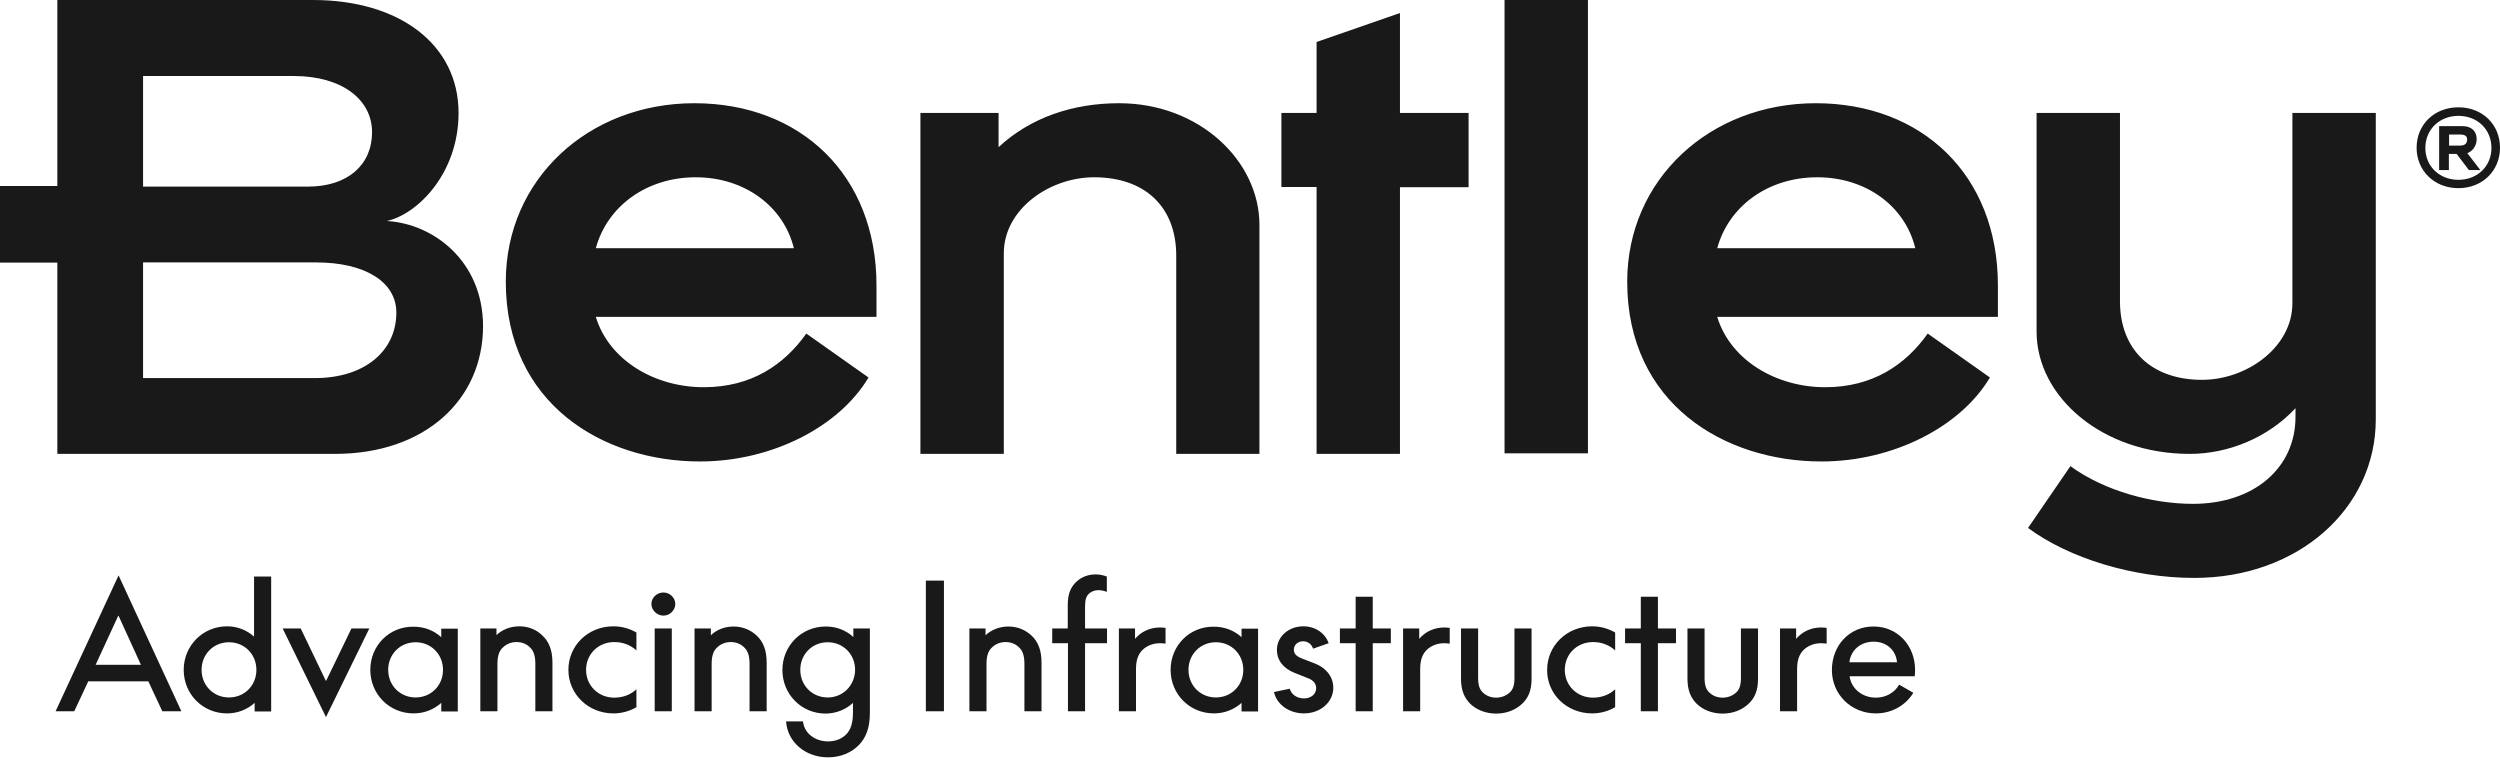
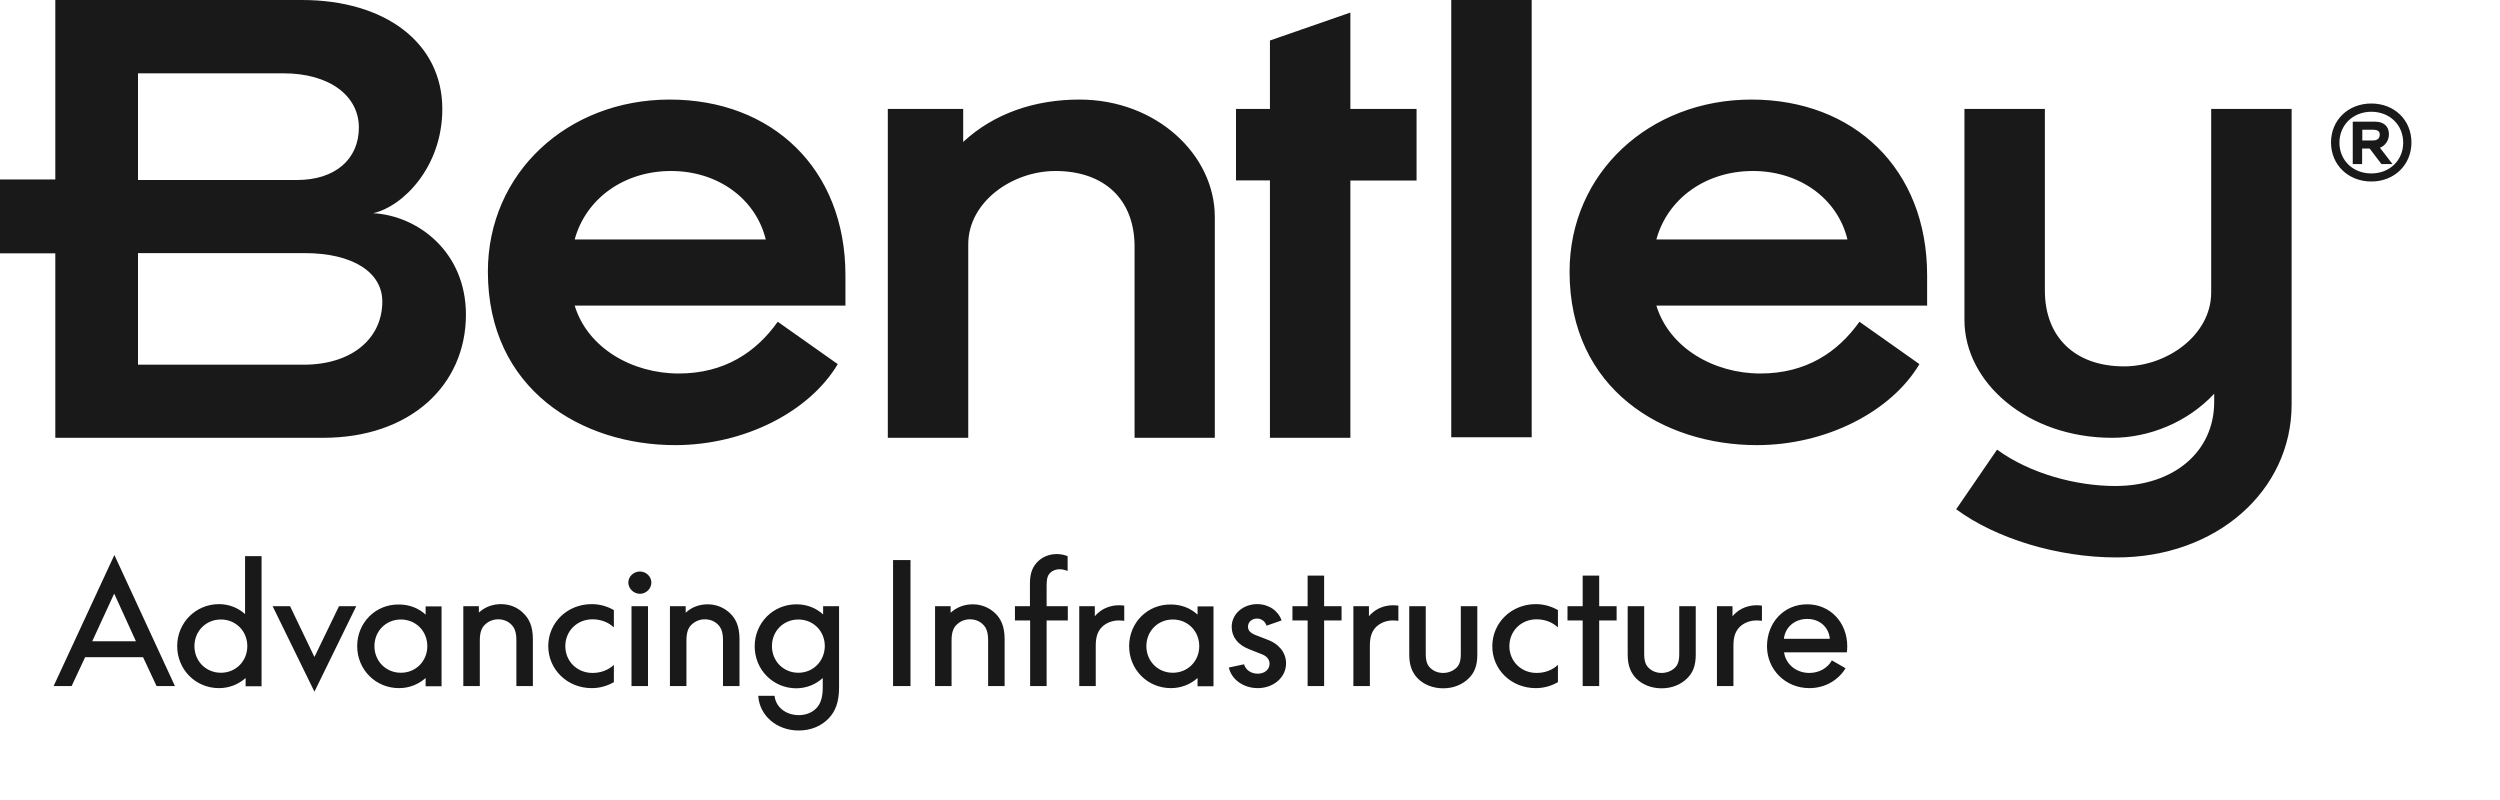
- <svg xmlns="http://www.w3.org/2000/svg" version="1.1" id="Layer_1" x="0px" y="0px" viewBox="0 0 1286.1 389.6" style="enable-background:new 0 0 1286.1 389.6;" xml:space="preserve">
+ <svg xmlns="http://www.w3.org/2000/svg" version="1.1" id="Layer_1" height="64" width="200" xml:space="preserve">
  <style type="text/css">
	.st0{fill:#19191A;}
</style>
-   <path class="st0" d="M951.4,340.7c0.7-6.2,5.7-10.6,12.5-10.6c6.7,0,11.5,4.5,12,10.6H951.4z M942.4,344.7  c0,12.4,9.8,22.3,22.6,22.3c8.3,0,15.4-4.2,19.3-10.6l-7.3-4.2c-2.2,4-6.7,6.7-12,6.7c-7,0-12.6-4.6-13.5-11h33.5  c0.1-1.1,0.2-2.1,0.2-3.2c0-12.7-9.1-22.4-21.3-22.4C951.6,322.2,942.4,331.9,942.4,344.7 M924,323.3h-8.3v42.6h8.8v-21.7  c0-5,1.3-7.8,3.4-9.9c2.1-2,5.2-3.4,8.9-3.4c1,0,1.9,0.1,2.9,0.2V323c-0.9-0.1-1.9-0.2-2.8-0.2c-4.6,0-8.7,1.7-11.6,4.5  c-0.5,0.4-0.9,0.9-1.3,1.4V323.3z M876.9,323.3h-8.8v25.9c0,6.1,1.8,9.8,4.6,12.7c3.2,3.2,8,5.2,13.5,5.2s10.2-2,13.5-5.2  c3-2.9,4.7-6.6,4.7-12.7v-25.9h-8.8v25.5c0,4-0.9,6-2.4,7.4c-1.7,1.6-4.2,2.7-7,2.7c-2.8,0-5.2-1-6.9-2.7c-1.5-1.4-2.4-3.5-2.4-7.4  V323.3z M730.1,323.3h-8.3v42.6h8.8v-21.7c0-5,1.3-7.8,3.4-9.9c2.1-2,5.2-3.4,8.9-3.4c1,0,1.9,0.1,2.9,0.2V323  c-0.9-0.1-1.9-0.2-2.8-0.2c-4.6,0-8.7,1.7-11.6,4.5c-0.5,0.4-0.9,0.9-1.3,1.4V323.3z M697.4,323.3h-8.1v7.6h8.1v35h8.8v-35h9.3v-7.6  h-9.3V307h-8.8V323.3z M611.4,344.6c0-8,6.1-14.2,14.1-14.2s14.1,6.2,14.1,14.2c0,8-6.1,14.2-14.1,14.2S611.4,352.6,611.4,344.6   M602.2,344.6c0,12.4,9.7,22.4,22.3,22.4c5.6,0,10.5-2.1,14.2-5.4v4.4h8.5v-42.6h-8.5v4.4c-3.7-3.4-8.6-5.4-14.2-5.4  C611.9,322.2,602.2,332.2,602.2,344.6 M583.9,323.3h-8.3v42.6h8.8v-21.7c0-5,1.3-7.8,3.4-9.9c2.1-2,5.2-3.4,8.9-3.4  c1,0,1.9,0.1,2.9,0.2V323c-0.9-0.1-1.8-0.2-2.8-0.2c-4.6,0-8.7,1.7-11.6,4.5c-0.5,0.4-0.9,0.9-1.3,1.4V323.3z M549.4,323.3h-8.1v7.6  h8.1v35h8.8v-35h11.3v-7.6h-11.3V312c0-3.7,0.7-5.3,1.9-6.5c1.1-1.1,3-1.9,4.9-1.9c1.7,0,3.1,0.4,4.4,0.9v-7.9  c-1.8-0.7-3.8-1.1-5.7-1.1c-4.1,0-7.5,1.4-10.1,3.9c-2.7,2.6-4.3,6-4.3,11.7V323.3z M507,323.3h-8.3v42.6h8.8v-24.4  c0-4.5,1.1-6.9,2.9-8.5c1.8-1.7,4.2-2.7,6.9-2.7c2.8,0,5.2,1,6.9,2.7c1.7,1.6,2.8,3.9,2.8,8.5v24.4h8.8v-25.1  c0-6.5-1.9-10.8-5.1-13.8c-3.1-2.9-7.2-4.7-11.9-4.7c-4.7,0-8.8,1.7-11.8,4.5V323.3z M485.6,298.7h-9.3v67.2h9.3V298.7z   M425.8,358.8c-8,0-14.1-6.2-14.1-14.2c0-8,6.1-14.2,14.1-14.2c8,0,14.1,6.2,14.1,14.2C439.8,352.6,433.7,358.8,425.8,358.8   M438.8,361.6v4.9c0,5.8-1.3,9-3.4,11.2c-2.3,2.4-5.6,3.7-9.4,3.7c-6.9,0-12.3-4.3-12.9-10.3h-8.7c0.6,10.3,9.6,18.5,21.6,18.5  c6.5,0,12.1-2.4,16-6.5c3.5-3.7,5.5-8.6,5.5-16.4v-43.4H439v4.4c-3.7-3.4-8.6-5.4-14.2-5.4c-12.6,0-22.3,10-22.3,22.4  c0,12.4,9.7,22.4,22.3,22.4C430.3,367,435.1,365,438.8,361.6 M365.6,323.3h-8.3v42.6h8.8v-24.4c0-4.5,1.1-6.9,2.9-8.5  c1.8-1.7,4.2-2.7,6.9-2.7c2.8,0,5.2,1,6.9,2.7c1.7,1.6,2.8,3.9,2.8,8.5v24.4h8.8v-25.1c0-6.5-1.9-10.8-5.1-13.8  c-3.1-2.9-7.2-4.7-11.9-4.7c-4.7,0-8.8,1.7-11.7,4.5V323.3z M345.6,323.3h-8.8v42.6h8.8V323.3z M335.1,310.7c0,3.2,2.9,6,6.2,6  c3.3,0,6.1-2.8,6.1-6c0-3.2-2.8-5.9-6.1-5.9C337.9,304.8,335.1,307.5,335.1,310.7 M292.4,344.6c0,12.4,10.1,22.4,23.2,22.4  c4.3,0,8.4-1.2,11.8-3.2v-9.2c-2.9,2.7-6.8,4.3-11.4,4.3c-8.2,0-14.5-6.2-14.5-14.3c0-8.1,6.3-14.3,14.5-14.3  c4.5,0,8.5,1.6,11.4,4.3v-9.2c-3.4-2-7.5-3.2-11.8-3.2C302.4,322.2,292.4,332.2,292.4,344.6 M199.7,344.6c0-8,6.1-14.2,14.1-14.2  c8,0,14.1,6.2,14.1,14.2c0,8-6.1,14.2-14.1,14.2C205.8,358.8,199.7,352.6,199.7,344.6 M190.5,344.6c0,12.4,9.7,22.4,22.3,22.4  c5.6,0,10.5-2.1,14.2-5.4v4.4h8.5v-42.6H227v4.4c-3.7-3.4-8.6-5.4-14.2-5.4C200.2,322.2,190.5,332.2,190.5,344.6 M154.7,323.3h-9.3  l22.3,45.6l22.3-45.6h-9.2l-13,26.9h-0.2L154.7,323.3z M103.7,344.6c0-8,6.1-14.2,14.1-14.2s14.1,6.2,14.1,14.2  c0,8-6.1,14.2-14.1,14.2S103.7,352.6,103.7,344.6 M94.5,344.6c0,12.4,9.7,22.4,22.3,22.4c5.6,0,10.5-2.1,14.2-5.4v4.4h8.5v-69.4  h-8.8v30.9c-3.7-3.3-8.5-5.3-13.9-5.3C104.3,322.2,94.5,332.2,94.5,344.6 M60.8,316.8H61L72.5,342H49.2L60.8,316.8z M61,296  l-32.4,69.9h9.6l7.2-15.4h30.9l7.2,15.4h9.8L61,296z M203.9,160.8c0,19.7-16.2,33.7-41.9,33.7H73.6V135h89  C188.1,135,203.9,145.2,203.9,160.8 M191.4,68c0,16.8-12.5,28-33,28H73.6V39.1h77.5C175.9,39.1,191.4,51.2,191.4,68 M199,113.7  c15.8-3.5,36.9-24.5,36.9-55.6C235.9,22.9,205.5,0,161,0H29.5v95.7H0v39.4h29.5v98.4h142.8c46.5,0,76.2-28,76.2-65.8  C248.4,134.1,222.7,115,199,113.7 M267.2,322.2c-4.7,0-8.8,1.7-11.8,4.5v-3.4h-8.3v42.6h8.8v-24.4c0-4.5,1.1-6.9,2.9-8.5  c1.8-1.7,4.2-2.7,6.9-2.7c2.8,0,5.2,1,6.9,2.7c1.7,1.6,2.8,3.9,2.8,8.5v24.4h8.8v-25.1c0-6.5-1.9-10.8-5.1-13.8  C276.1,324,272,322.2,267.2,322.2 M306.5,127.7c5.9-21.6,26.1-36.5,51.4-36.5c25.1,0,45.2,14.9,50.5,36.5H306.5z M306.5,163h144.4  v-16.2c0-56.9-39.2-93.7-93.7-93.7s-97,39.1-97,91.8c0,62.9,50.1,92.5,99.9,92.5c36.9,0,71.6-17.8,86.7-43.2l-32-22.6  c-11.5,16.2-28.4,27.6-52.8,27.6C337.1,199.2,313.4,185.6,306.5,163 M605,233.5h42.9V115.7c0-33-31-62.6-72.2-62.6  c-23.7,0-45.5,7.3-62,22.6V58.1h-40.2v175.4h42.9V130.3c0-22.6,23.4-39.1,46.5-39.1c26.1,0,42.2,15.2,42.2,40.3V233.5z M677.1,354  c0,3.1-2.7,5.3-6.3,5.3c-3.5,0-6.5-2-7.3-5l-8.1,1.7c1.3,6.3,7.7,11,15.4,11c8.5,0,15.1-5.8,15.1-13.2c0-6.2-4.4-10.5-9.3-12.4  l-6.7-2.6c-3.5-1.3-4.3-2.9-4.3-4.6c0-2.5,2.1-4.3,4.8-4.3c2.5,0,4.4,1.6,5.1,3.8l8-2.8c-1.7-5.1-6.8-8.7-13-8.7  c-7.6,0-13.6,5.3-13.6,12.1c0,5.4,3.3,9.6,9.2,11.9l6.8,2.7C675.6,349.9,677.1,351.7,677.1,354 M720.2,96.3h35.3V58.1h-35.3V6.7  l-42.9,14.9v36.5h-18.1v38.1h18.1v137.3h42.9V96.3z M776.7,356.2c-1.7,1.6-4.2,2.7-7,2.7c-2.8,0-5.2-1-6.9-2.7  c-1.5-1.4-2.4-3.5-2.4-7.4v-25.5h-8.8v25.9c0,6.1,1.8,9.8,4.6,12.7c3.2,3.2,8,5.2,13.5,5.2s10.2-2,13.5-5.2c3-2.9,4.7-6.6,4.7-12.7  v-25.9h-8.8v25.5C779.1,352.8,778.2,354.8,776.7,356.2 M774,233.2h42.9V0H774V233.2z M819.1,367c4.3,0,8.4-1.2,11.8-3.2v-9.2  c-2.9,2.7-6.8,4.3-11.4,4.3c-8.2,0-14.5-6.2-14.5-14.3c0-8.1,6.3-14.3,14.5-14.3c4.5,0,8.5,1.6,11.4,4.3v-9.2  c-3.4-2-7.5-3.2-11.8-3.2c-13.1,0-23.2,10-23.2,22.4C795.8,357,805.9,367,819.1,367 M844.1,323.3H836v7.6h8.1v35h8.8v-35h9.3v-7.6  h-9.3V307h-8.8V323.3z M883.4,127.7c5.9-21.6,26.1-36.5,51.5-36.5c25.1,0,45.2,14.9,50.4,36.5H883.4z M883.4,163h144.4v-16.2  c0-56.9-39.2-93.7-93.7-93.7c-54.4,0-97,39.1-97,91.8c0,62.9,50.1,92.5,99.9,92.5c36.9,0,71.6-17.8,86.7-43.2l-32-22.6  c-11.5,16.2-28.4,27.6-52.8,27.6C914.1,199.2,890.3,185.6,883.4,163 M1222.2,215.7V58.1h-42.9V156c0,22.6-23.4,39.4-46.5,39.4  c-26.1,0-42.2-15.6-42.2-40.4V58.1h-42.9v112.5c0,33.4,33.6,62.9,78.8,62.9c19.8,0,40.2-8.3,54.4-23.5v4.4  c0,26.4-21.4,44.8-52.8,44.8c-20.4,0-45.2-6.4-63-19.4l-21.8,31.8c21.1,15.6,54.1,25.7,85.4,25.7  C1182,297.4,1222.2,261.8,1222.2,215.7 M1269.2,71.7c0,2.1-1.2,3.2-3.6,3.2h-5.7v-5.7h5.7C1268,69.2,1269.2,70,1269.2,71.7   M1276,87.5l-6.7-8.7c2.9-1.1,4.8-4,4.8-7.2c0-4.4-3-6.7-7.2-6.7h-12.1v22.6h5v-8.3h4l6.3,8.3H1276z M1281.7,76.1  c0,9.4-7.2,16.4-17,16.4c-9.8,0-17-7-17-16.4c0-9.5,7.3-16.5,17-16.5C1274.5,59.6,1281.7,66.6,1281.7,76.1 M1286.1,76  c0-12-9.1-20.8-21.4-20.8c-12.3,0-21.5,8.8-21.5,20.8c0,11.9,9.2,20.8,21.5,20.8C1277,96.8,1286.1,87.9,1286.1,76" />
+   <g transform="scale(0.15,0.15)">
+     <path class="st0" d="M951.4,340.7c0.7-6.2,5.7-10.6,12.5-10.6c6.7,0,11.5,4.5,12,10.6H951.4z M942.4,344.7  c0,12.4,9.8,22.3,22.6,22.3c8.3,0,15.4-4.2,19.3-10.6l-7.3-4.2c-2.2,4-6.7,6.7-12,6.7c-7,0-12.6-4.6-13.5-11h33.5  c0.1-1.1,0.2-2.1,0.2-3.2c0-12.7-9.1-22.4-21.3-22.4C951.6,322.2,942.4,331.9,942.4,344.7 M924,323.3h-8.3v42.6h8.8v-21.7  c0-5,1.3-7.8,3.4-9.9c2.1-2,5.2-3.4,8.9-3.4c1,0,1.9,0.1,2.9,0.2V323c-0.9-0.1-1.9-0.2-2.8-0.2c-4.6,0-8.7,1.7-11.6,4.5  c-0.5,0.4-0.9,0.9-1.3,1.4V323.3z M876.9,323.3h-8.8v25.9c0,6.1,1.8,9.8,4.6,12.7c3.2,3.2,8,5.2,13.5,5.2s10.2-2,13.5-5.2  c3-2.9,4.7-6.6,4.7-12.7v-25.9h-8.8v25.5c0,4-0.9,6-2.4,7.4c-1.7,1.6-4.2,2.7-7,2.7c-2.8,0-5.2-1-6.9-2.7c-1.5-1.4-2.4-3.5-2.4-7.4  V323.3z M730.1,323.3h-8.3v42.6h8.8v-21.7c0-5,1.3-7.8,3.4-9.9c2.1-2,5.2-3.4,8.9-3.4c1,0,1.9,0.1,2.9,0.2V323  c-0.9-0.1-1.9-0.2-2.8-0.2c-4.6,0-8.7,1.7-11.6,4.5c-0.5,0.4-0.9,0.9-1.3,1.4V323.3z M697.4,323.3h-8.1v7.6h8.1v35h8.8v-35h9.3v-7.6  h-9.3V307h-8.8V323.3z M611.4,344.6c0-8,6.1-14.2,14.1-14.2s14.1,6.2,14.1,14.2c0,8-6.1,14.2-14.1,14.2S611.4,352.6,611.4,344.6   M602.2,344.6c0,12.4,9.7,22.4,22.3,22.4c5.6,0,10.5-2.1,14.2-5.4v4.4h8.5v-42.6h-8.5v4.4c-3.7-3.4-8.6-5.4-14.2-5.4  C611.9,322.2,602.2,332.2,602.2,344.6 M583.9,323.3h-8.3v42.6h8.8v-21.7c0-5,1.3-7.8,3.4-9.9c2.1-2,5.2-3.4,8.9-3.4  c1,0,1.9,0.1,2.9,0.2V323c-0.9-0.1-1.8-0.2-2.8-0.2c-4.6,0-8.7,1.7-11.6,4.5c-0.5,0.4-0.9,0.9-1.3,1.4V323.3z M549.4,323.3h-8.1v7.6  h8.1v35h8.8v-35h11.3v-7.6h-11.3V312c0-3.7,0.7-5.3,1.9-6.5c1.1-1.1,3-1.9,4.9-1.9c1.7,0,3.1,0.4,4.4,0.9v-7.9  c-1.8-0.7-3.8-1.1-5.7-1.1c-4.1,0-7.5,1.4-10.1,3.9c-2.7,2.6-4.3,6-4.3,11.7V323.3z M507,323.3h-8.3v42.6h8.8v-24.4  c0-4.5,1.1-6.9,2.9-8.5c1.8-1.7,4.2-2.7,6.9-2.7c2.8,0,5.2,1,6.9,2.7c1.7,1.6,2.8,3.9,2.8,8.5v24.4h8.8v-25.1  c0-6.5-1.9-10.8-5.1-13.8c-3.1-2.9-7.2-4.7-11.9-4.7c-4.7,0-8.8,1.7-11.8,4.5V323.3z M485.6,298.7h-9.3v67.2h9.3V298.7z   M425.8,358.8c-8,0-14.1-6.2-14.1-14.2c0-8,6.1-14.2,14.1-14.2c8,0,14.1,6.2,14.1,14.2C439.8,352.6,433.7,358.8,425.8,358.8   M438.8,361.6v4.9c0,5.8-1.3,9-3.4,11.2c-2.3,2.4-5.6,3.7-9.4,3.7c-6.9,0-12.3-4.3-12.9-10.3h-8.7c0.6,10.3,9.6,18.5,21.6,18.5  c6.5,0,12.1-2.4,16-6.5c3.5-3.7,5.5-8.6,5.5-16.4v-43.4H439v4.4c-3.7-3.4-8.6-5.4-14.2-5.4c-12.6,0-22.3,10-22.3,22.4  c0,12.4,9.7,22.4,22.3,22.4C430.3,367,435.1,365,438.8,361.6 M365.6,323.3h-8.3v42.6h8.8v-24.4c0-4.5,1.1-6.9,2.9-8.5  c1.8-1.7,4.2-2.7,6.9-2.7c2.8,0,5.2,1,6.9,2.7c1.7,1.6,2.8,3.9,2.8,8.5v24.4h8.8v-25.1c0-6.5-1.9-10.8-5.1-13.8  c-3.1-2.9-7.2-4.7-11.9-4.7c-4.7,0-8.8,1.7-11.7,4.5V323.3z M345.6,323.3h-8.8v42.6h8.8V323.3z M335.1,310.7c0,3.2,2.9,6,6.2,6  c3.3,0,6.1-2.8,6.1-6c0-3.2-2.8-5.9-6.1-5.9C337.9,304.8,335.1,307.5,335.1,310.7 M292.4,344.6c0,12.4,10.1,22.4,23.2,22.4  c4.3,0,8.4-1.2,11.8-3.2v-9.2c-2.9,2.7-6.8,4.3-11.4,4.3c-8.2,0-14.5-6.2-14.5-14.3c0-8.1,6.3-14.3,14.5-14.3  c4.5,0,8.5,1.6,11.4,4.3v-9.2c-3.4-2-7.5-3.2-11.8-3.2C302.4,322.2,292.4,332.2,292.4,344.6 M199.7,344.6c0-8,6.1-14.2,14.1-14.2  c8,0,14.1,6.2,14.1,14.2c0,8-6.1,14.2-14.1,14.2C205.8,358.8,199.7,352.6,199.7,344.6 M190.5,344.6c0,12.4,9.7,22.4,22.3,22.4  c5.6,0,10.5-2.1,14.2-5.4v4.4h8.5v-42.6H227v4.4c-3.7-3.4-8.6-5.4-14.2-5.4C200.2,322.2,190.5,332.2,190.5,344.6 M154.7,323.3h-9.3  l22.3,45.6l22.3-45.6h-9.2l-13,26.9h-0.2L154.7,323.3z M103.7,344.6c0-8,6.1-14.2,14.1-14.2s14.1,6.2,14.1,14.2  c0,8-6.1,14.2-14.1,14.2S103.7,352.6,103.7,344.6 M94.5,344.6c0,12.4,9.7,22.4,22.3,22.4c5.6,0,10.5-2.1,14.2-5.4v4.4h8.5v-69.4  h-8.8v30.9c-3.7-3.3-8.5-5.3-13.9-5.3C104.3,322.2,94.5,332.2,94.5,344.6 M60.8,316.8H61L72.5,342H49.2L60.8,316.8z M61,296  l-32.4,69.9h9.6l7.2-15.4h30.9l7.2,15.4h9.8L61,296z M203.9,160.8c0,19.7-16.2,33.7-41.9,33.7H73.6V135h89  C188.1,135,203.9,145.2,203.9,160.8 M191.4,68c0,16.8-12.5,28-33,28H73.6V39.1h77.5C175.9,39.1,191.4,51.2,191.4,68 M199,113.7  c15.8-3.5,36.9-24.5,36.9-55.6C235.9,22.9,205.5,0,161,0H29.5v95.7H0v39.4h29.5v98.4h142.8c46.5,0,76.2-28,76.2-65.8  C248.4,134.1,222.7,115,199,113.7 M267.2,322.2c-4.7,0-8.8,1.7-11.8,4.5v-3.4h-8.3v42.6h8.8v-24.4c0-4.5,1.1-6.9,2.9-8.5  c1.8-1.7,4.2-2.7,6.9-2.7c2.8,0,5.2,1,6.9,2.7c1.7,1.6,2.8,3.9,2.8,8.5v24.4h8.8v-25.1c0-6.5-1.9-10.8-5.1-13.8  C276.1,324,272,322.2,267.2,322.2 M306.5,127.7c5.9-21.6,26.1-36.5,51.4-36.5c25.1,0,45.2,14.9,50.5,36.5H306.5z M306.5,163h144.4  v-16.2c0-56.9-39.2-93.7-93.7-93.7s-97,39.1-97,91.8c0,62.9,50.1,92.5,99.9,92.5c36.9,0,71.6-17.8,86.7-43.2l-32-22.6  c-11.5,16.2-28.4,27.6-52.8,27.6C337.1,199.2,313.4,185.6,306.5,163 M605,233.5h42.9V115.7c0-33-31-62.6-72.2-62.6  c-23.7,0-45.5,7.3-62,22.6V58.1h-40.2v175.4h42.9V130.3c0-22.6,23.4-39.1,46.5-39.1c26.1,0,42.2,15.2,42.2,40.3V233.5z M677.1,354  c0,3.1-2.7,5.3-6.3,5.3c-3.5,0-6.5-2-7.3-5l-8.1,1.7c1.3,6.3,7.7,11,15.4,11c8.5,0,15.1-5.8,15.1-13.2c0-6.2-4.4-10.5-9.3-12.4  l-6.7-2.6c-3.5-1.3-4.3-2.9-4.3-4.6c0-2.5,2.1-4.3,4.8-4.3c2.5,0,4.4,1.6,5.1,3.8l8-2.8c-1.7-5.1-6.8-8.7-13-8.7  c-7.6,0-13.6,5.3-13.6,12.1c0,5.4,3.3,9.6,9.2,11.9l6.8,2.7C675.6,349.9,677.1,351.7,677.1,354 M720.2,96.3h35.3V58.1h-35.3V6.7  l-42.9,14.9v36.5h-18.1v38.1h18.1v137.3h42.9V96.3z M776.7,356.2c-1.7,1.6-4.2,2.7-7,2.7c-2.8,0-5.2-1-6.9-2.7  c-1.5-1.4-2.4-3.5-2.4-7.4v-25.5h-8.8v25.9c0,6.1,1.8,9.8,4.6,12.7c3.2,3.2,8,5.2,13.5,5.2s10.2-2,13.5-5.2c3-2.9,4.7-6.6,4.7-12.7  v-25.9h-8.8v25.5C779.1,352.8,778.2,354.8,776.7,356.2 M774,233.2h42.9V0H774V233.2z M819.1,367c4.3,0,8.4-1.2,11.8-3.2v-9.2  c-2.9,2.7-6.8,4.3-11.4,4.3c-8.2,0-14.5-6.2-14.5-14.3c0-8.1,6.3-14.3,14.5-14.3c4.5,0,8.5,1.6,11.4,4.3v-9.2  c-3.4-2-7.5-3.2-11.8-3.2c-13.1,0-23.2,10-23.2,22.4C795.8,357,805.9,367,819.1,367 M844.1,323.3H836v7.6h8.1v35h8.8v-35h9.3v-7.6  h-9.3V307h-8.8V323.3z M883.4,127.7c5.9-21.6,26.1-36.5,51.5-36.5c25.1,0,45.2,14.9,50.4,36.5H883.4z M883.4,163h144.4v-16.2  c0-56.9-39.2-93.7-93.7-93.7c-54.4,0-97,39.1-97,91.8c0,62.9,50.1,92.5,99.9,92.5c36.9,0,71.6-17.8,86.7-43.2l-32-22.6  c-11.5,16.2-28.4,27.6-52.8,27.6C914.1,199.2,890.3,185.6,883.4,163 M1222.2,215.7V58.1h-42.9V156c0,22.6-23.4,39.4-46.5,39.4  c-26.1,0-42.2-15.6-42.2-40.4V58.1h-42.9v112.5c0,33.4,33.6,62.9,78.8,62.9c19.8,0,40.2-8.3,54.4-23.5v4.4  c0,26.4-21.4,44.8-52.8,44.8c-20.4,0-45.2-6.4-63-19.4l-21.8,31.8c21.1,15.6,54.1,25.7,85.4,25.7  C1182,297.4,1222.2,261.8,1222.2,215.7 M1269.2,71.7c0,2.1-1.2,3.2-3.6,3.2h-5.7v-5.7h5.7C1268,69.2,1269.2,70,1269.2,71.7   M1276,87.5l-6.7-8.7c2.9-1.1,4.8-4,4.8-7.2c0-4.4-3-6.7-7.2-6.7h-12.1v22.6h5v-8.3h4l6.3,8.3H1276z M1281.7,76.1  c0,9.4-7.2,16.4-17,16.4c-9.8,0-17-7-17-16.4c0-9.5,7.3-16.5,17-16.5C1274.5,59.6,1281.7,66.6,1281.7,76.1 M1286.1,76  c0-12-9.1-20.8-21.4-20.8c-12.3,0-21.5,8.8-21.5,20.8c0,11.9,9.2,20.8,21.5,20.8C1277,96.8,1286.1,87.9,1286.1,76" />
+   </g>
</svg>
